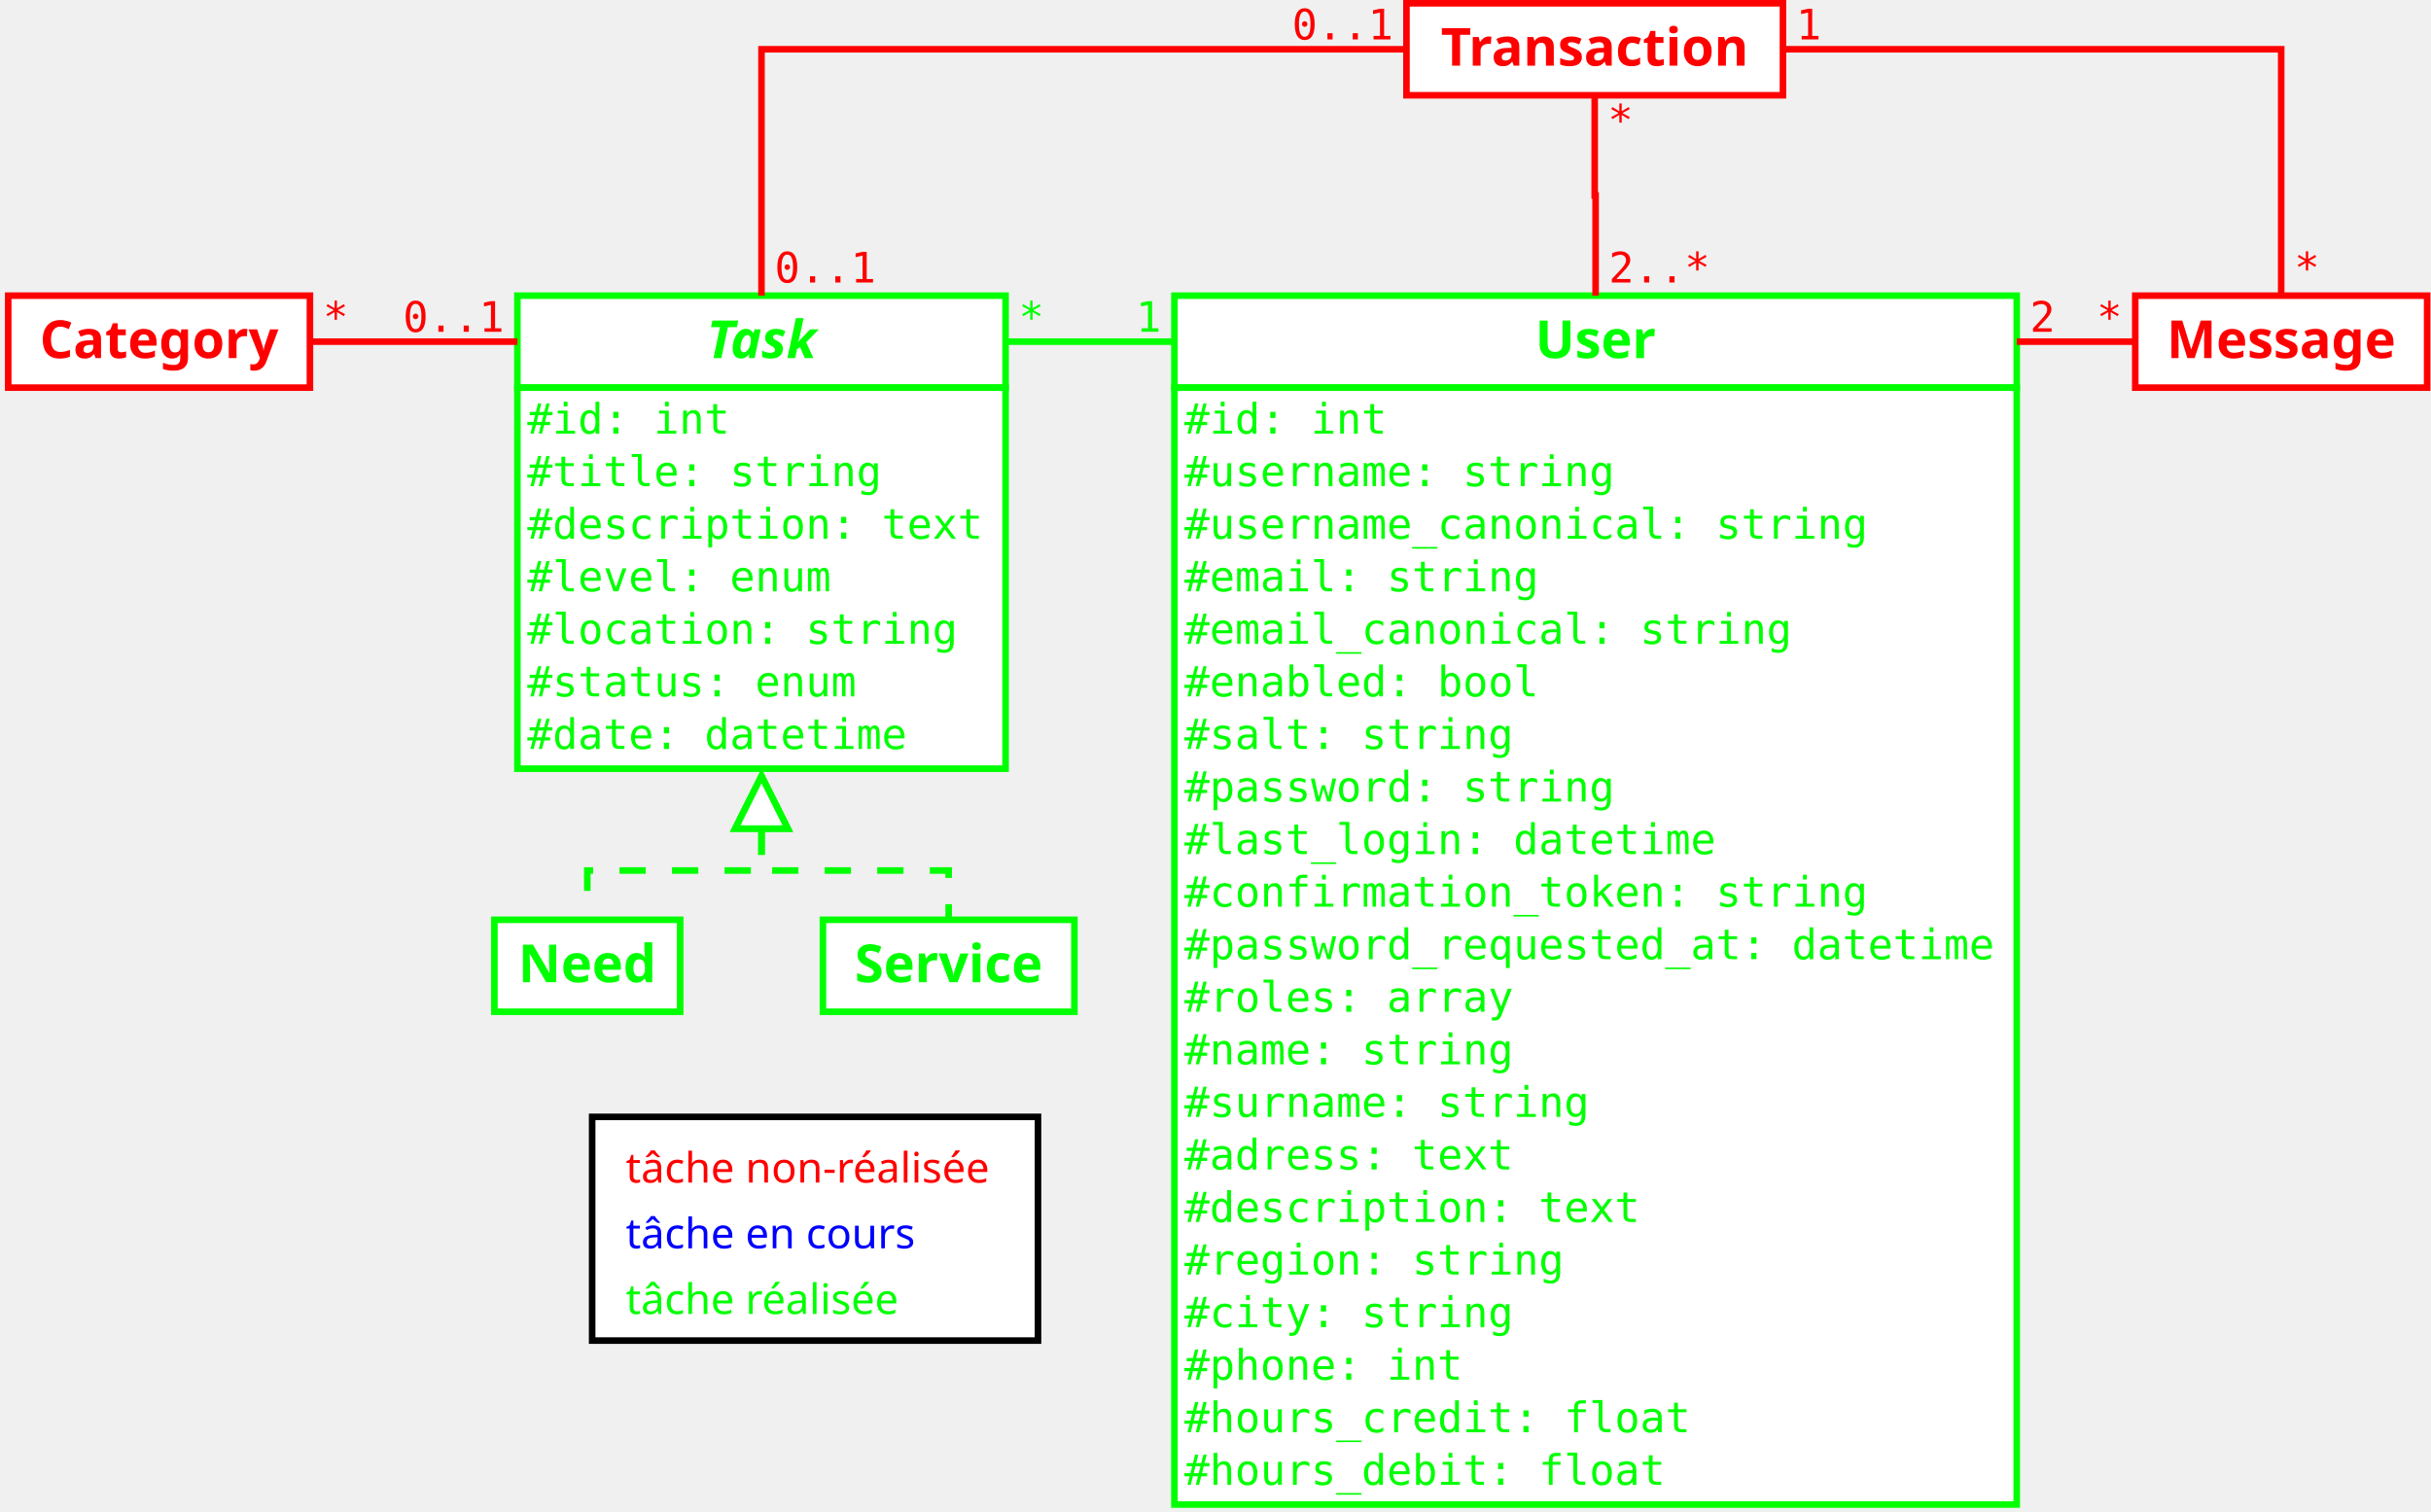
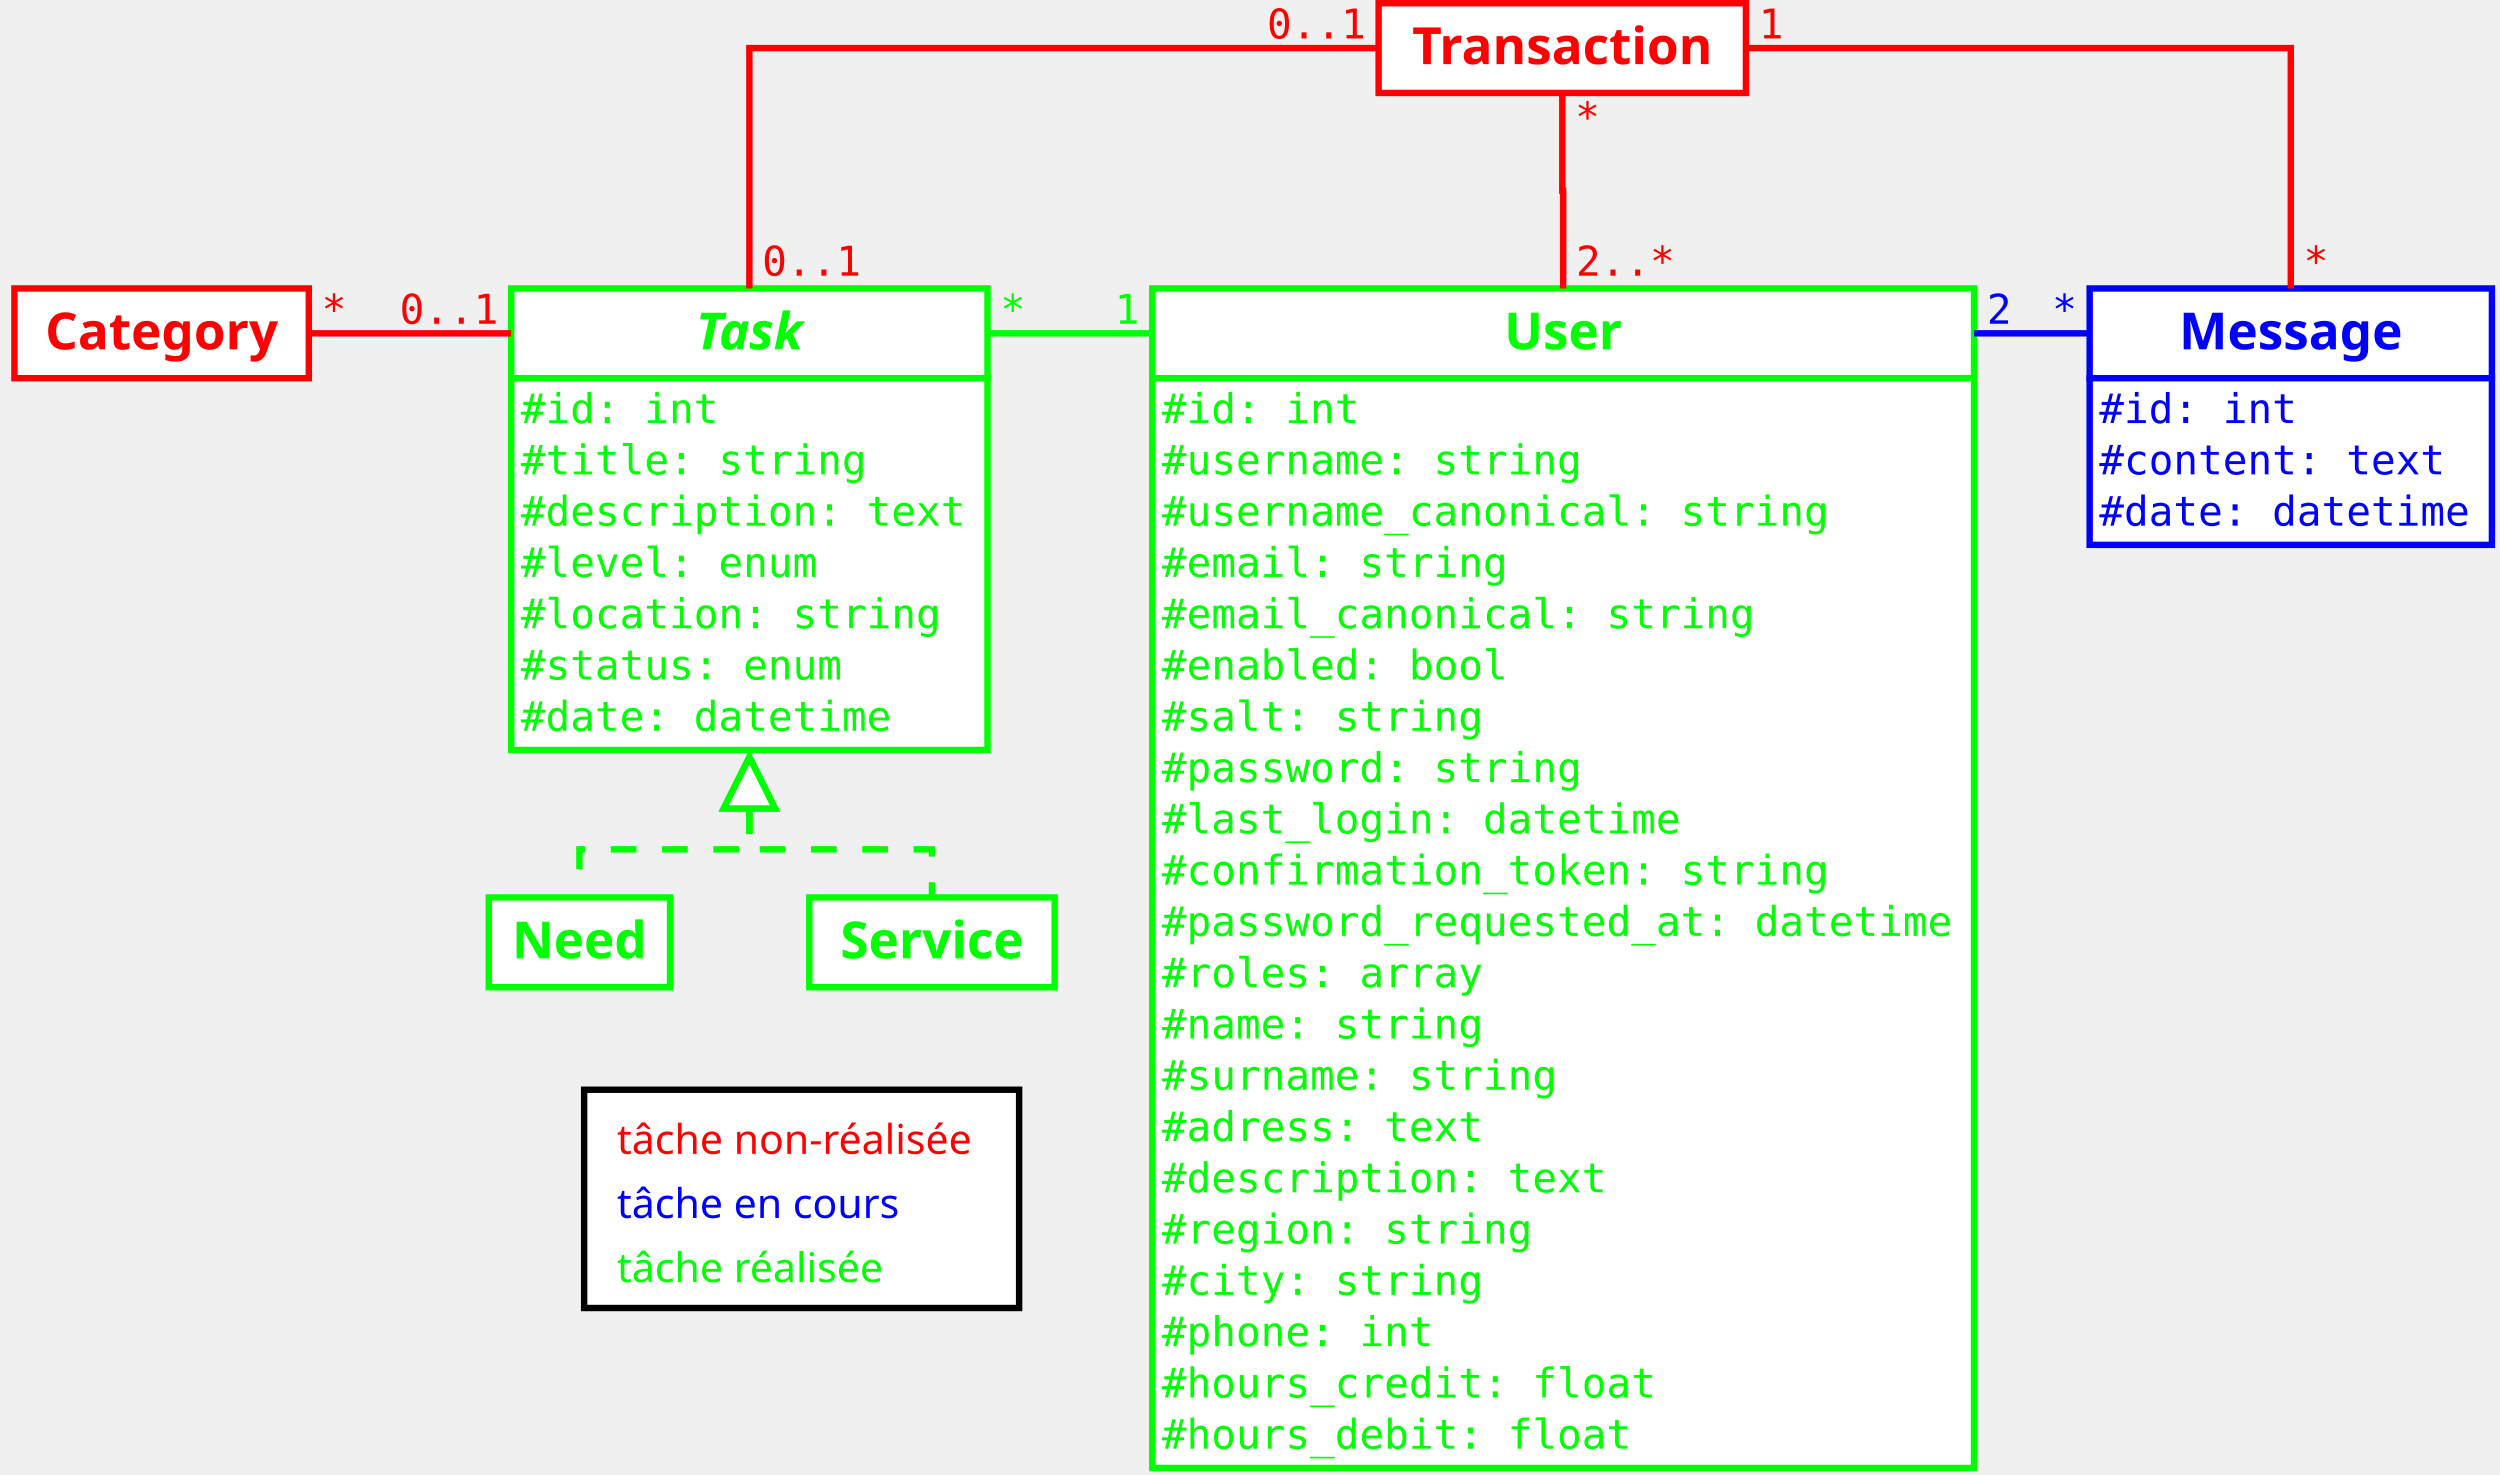
- <svg xmlns="http://www.w3.org/2000/svg" width="37cm" height="23cm" viewBox="230 -30 739 460">
+ <svg xmlns="http://www.w3.org/2000/svg" width="39cm" height="23cm" viewBox="230 -30 775 460">
  <g>
    <rect style="fill: #ffffff" x="409.752" y="310" width="135.713" height="68.097" />
    <rect style="fill: none; fill-opacity:0; stroke-width: 2; stroke: #000000" x="409.752" y="310" width="135.713" height="68.097" />
  </g>
  <g>
    <rect style="fill: #ffffff" x="587" y="60" width="256.4" height="28" />
    <rect style="fill: none; fill-opacity:0; stroke-width: 2; stroke: #00ff00" x="587" y="60" width="256.4" height="28" />
    <text font-size="16" style="fill: #00ff00;text-anchor:middle;font-family:sans-serif;font-style:normal;font-weight:700" x="715.2" y="79">User</text>
    <rect style="fill: #ffffff" x="587" y="88" width="256.4" height="340" />
    <rect style="fill: none; fill-opacity:0; stroke-width: 2; stroke: #00ff00" x="587" y="88" width="256.4" height="340" />
    <text font-size="12.8" style="fill: #00ff00;text-anchor:start;font-family:monospace;font-style:normal;font-weight:normal" x="590" y="102">#id: int</text>
    <text font-size="12.8" style="fill: #00ff00;text-anchor:start;font-family:monospace;font-style:normal;font-weight:normal" x="590" y="118">#username: string</text>
    <text font-size="12.8" style="fill: #00ff00;text-anchor:start;font-family:monospace;font-style:normal;font-weight:normal" x="590" y="134">#username_canonical: string</text>
    <text font-size="12.8" style="fill: #00ff00;text-anchor:start;font-family:monospace;font-style:normal;font-weight:normal" x="590" y="150">#email: string</text>
    <text font-size="12.8" style="fill: #00ff00;text-anchor:start;font-family:monospace;font-style:normal;font-weight:normal" x="590" y="166">#email_canonical: string</text>
    <text font-size="12.8" style="fill: #00ff00;text-anchor:start;font-family:monospace;font-style:normal;font-weight:normal" x="590" y="182">#enabled: bool</text>
    <text font-size="12.8" style="fill: #00ff00;text-anchor:start;font-family:monospace;font-style:normal;font-weight:normal" x="590" y="198">#salt: string</text>
    <text font-size="12.8" style="fill: #00ff00;text-anchor:start;font-family:monospace;font-style:normal;font-weight:normal" x="590" y="214">#password: string</text>
    <text font-size="12.8" style="fill: #00ff00;text-anchor:start;font-family:monospace;font-style:normal;font-weight:normal" x="590" y="230">#last_login: datetime</text>
    <text font-size="12.8" style="fill: #00ff00;text-anchor:start;font-family:monospace;font-style:normal;font-weight:normal" x="590" y="246">#confirmation_token: string</text>
    <text font-size="12.8" style="fill: #00ff00;text-anchor:start;font-family:monospace;font-style:normal;font-weight:normal" x="590" y="262">#password_requested_at: datetime</text>
    <text font-size="12.8" style="fill: #00ff00;text-anchor:start;font-family:monospace;font-style:normal;font-weight:normal" x="590" y="278">#roles: array</text>
    <text font-size="12.8" style="fill: #00ff00;text-anchor:start;font-family:monospace;font-style:normal;font-weight:normal" x="590" y="294">#name: string</text>
    <text font-size="12.8" style="fill: #00ff00;text-anchor:start;font-family:monospace;font-style:normal;font-weight:normal" x="590" y="310">#surname: string</text>
    <text font-size="12.8" style="fill: #00ff00;text-anchor:start;font-family:monospace;font-style:normal;font-weight:normal" x="590" y="326">#adress: text</text>
    <text font-size="12.8" style="fill: #00ff00;text-anchor:start;font-family:monospace;font-style:normal;font-weight:normal" x="590" y="342">#description: text</text>
    <text font-size="12.8" style="fill: #00ff00;text-anchor:start;font-family:monospace;font-style:normal;font-weight:normal" x="590" y="358">#region: string</text>
    <text font-size="12.8" style="fill: #00ff00;text-anchor:start;font-family:monospace;font-style:normal;font-weight:normal" x="590" y="374">#city: string</text>
    <text font-size="12.8" style="fill: #00ff00;text-anchor:start;font-family:monospace;font-style:normal;font-weight:normal" x="590" y="390">#phone: int</text>
    <text font-size="12.8" style="fill: #00ff00;text-anchor:start;font-family:monospace;font-style:normal;font-weight:normal" x="590" y="406">#hours_credit: float</text>
    <text font-size="12.8" style="fill: #00ff00;text-anchor:start;font-family:monospace;font-style:normal;font-weight:normal" x="590" y="422">#hours_debit: float</text>
  </g>
  <g>
    <rect style="fill: #ffffff" x="480" y="250" width="76.55" height="28" />
    <rect style="fill: none; fill-opacity:0; stroke-width: 2; stroke: #00ff00" x="480" y="250" width="76.55" height="28" />
    <text font-size="16" style="fill: #00ff00;text-anchor:middle;font-family:sans-serif;font-style:normal;font-weight:700" x="518.275" y="269">Service</text>
  </g>
  <g>
    <rect style="fill: #ffffff" x="380" y="250" width="56.55" height="28" />
    <rect style="fill: none; fill-opacity:0; stroke-width: 2; stroke: #00ff00" x="380" y="250" width="56.55" height="28" />
    <text font-size="16" style="fill: #00ff00;text-anchor:middle;font-family:sans-serif;font-style:normal;font-weight:700" x="408.275" y="269">Need</text>
  </g>
  <g>
-     <rect style="fill: #ffffff" x="879.476" y="60" width="88.85" height="28" />
-     <rect style="fill: none; fill-opacity:0; stroke-width: 2; stroke: #ff0000" x="879.476" y="60" width="88.85" height="28" />
-     <text font-size="16" style="fill: #ff0000;text-anchor:middle;font-family:sans-serif;font-style:normal;font-weight:700" x="923.901" y="79">Message</text>
+     <rect style="fill: #ffffff" x="879.476" y="60" width="125.5" height="28" />
+     <rect style="fill: none; fill-opacity:0; stroke-width: 2; stroke: #0000ff" x="879.476" y="60" width="125.5" height="28" />
+     <text font-size="16" style="fill: #0000ff;text-anchor:middle;font-family:sans-serif;font-style:normal;font-weight:700" x="942.226" y="79">Message</text>
+     <rect style="fill: #ffffff" x="879.476" y="88" width="125.5" height="52" />
+     <rect style="fill: none; fill-opacity:0; stroke-width: 2; stroke: #0000ff" x="879.476" y="88" width="125.5" height="52" />
+     <text font-size="12.8" style="fill: #0000ff;text-anchor:start;font-family:monospace;font-style:normal;font-weight:normal" x="882.476" y="102">#id: int</text>
+     <text font-size="12.8" style="fill: #0000ff;text-anchor:start;font-family:monospace;font-style:normal;font-weight:normal" x="882.476" y="118">#content: text</text>
+     <text font-size="12.8" style="fill: #0000ff;text-anchor:start;font-family:monospace;font-style:normal;font-weight:normal" x="882.476" y="134">#date: datetime</text>
  </g>
  <g>
    <rect style="fill: #ffffff" x="657.63" y="-29" width="114.6" height="28" />
    <rect style="fill: none; fill-opacity:0; stroke-width: 2; stroke: #ff0000" x="657.63" y="-29" width="114.6" height="28" />
    <text font-size="16" style="fill: #ff0000;text-anchor:middle;font-family:sans-serif;font-style:normal;font-weight:700" x="714.93" y="-10">Transaction</text>
  </g>
  <g>
    <rect style="fill: #ffffff" x="387" y="60" width="148.6" height="28" />
    <rect style="fill: none; fill-opacity:0; stroke-width: 2; stroke: #00ff00" x="387" y="60" width="148.6" height="28" />
    <text font-size="16" style="fill: #00ff00;text-anchor:middle;font-family:sans-serif;font-style:italic;font-weight:700" x="461.3" y="79">Task</text>
    <rect style="fill: #ffffff" x="387" y="88" width="148.6" height="116" />
    <rect style="fill: none; fill-opacity:0; stroke-width: 2; stroke: #00ff00" x="387" y="88" width="148.6" height="116" />
    <text font-size="12.8" style="fill: #00ff00;text-anchor:start;font-family:monospace;font-style:normal;font-weight:normal" x="390" y="102">#id: int</text>
    <text font-size="12.8" style="fill: #00ff00;text-anchor:start;font-family:monospace;font-style:normal;font-weight:normal" x="390" y="118">#title: string</text>
    <text font-size="12.8" style="fill: #00ff00;text-anchor:start;font-family:monospace;font-style:normal;font-weight:normal" x="390" y="134">#description: text</text>
    <text font-size="12.8" style="fill: #00ff00;text-anchor:start;font-family:monospace;font-style:normal;font-weight:normal" x="390" y="150">#level: enum</text>
    <text font-size="12.8" style="fill: #00ff00;text-anchor:start;font-family:monospace;font-style:normal;font-weight:normal" x="390" y="166">#location: string</text>
    <text font-size="12.8" style="fill: #00ff00;text-anchor:start;font-family:monospace;font-style:normal;font-weight:normal" x="390" y="182">#status: enum</text>
    <text font-size="12.8" style="fill: #00ff00;text-anchor:start;font-family:monospace;font-style:normal;font-weight:normal" x="390" y="198">#date: datetime</text>
  </g>
  <g>
    <polyline style="fill: none; fill-opacity:0; stroke-width: 2; stroke-dasharray: 8; stroke: #00ff00" points="461.3,222.236 461.3,235 518.275,235 518.275,250 " />
    <polygon style="fill: #ffffff" points="469.3,222.236 461.3,206.236 453.3,222.236 " />
    <polygon style="fill: none; fill-opacity:0; stroke-width: 2; stroke: #00ff00" points="469.3,222.236 461.3,206.236 453.3,222.236 " />
  </g>
  <g>
    <polyline style="fill: none; fill-opacity:0; stroke-width: 2; stroke-dasharray: 8; stroke: #00ff00" points="461.3,222.236 461.3,235 408.275,235 408.275,250 " />
    <polygon style="fill: #ffffff" points="469.3,222.236 461.3,206.236 453.3,222.236 " />
    <polygon style="fill: none; fill-opacity:0; stroke-width: 2; stroke: #00ff00" points="469.3,222.236 461.3,206.236 453.3,222.236 " />
  </g>
  <g>
    <polyline style="fill: none; fill-opacity:0; stroke-width: 2; stroke: #ff0000" points="714.93,-1 714.93,29.5 715.2,29.5 715.2,60 " />
    <text font-size="12.8" style="fill: #ff0000;text-anchor:middle;font-family:monospace;font-style:normal;font-weight:normal" x="715.065" y="26.5" />
    <text font-size="12.8" style="fill: #ff0000;text-anchor:start;font-family:monospace;font-style:normal;font-weight:normal" x="718.93" y="11">*</text>
    <text font-size="12.8" style="fill: #ff0000;text-anchor:start;font-family:monospace;font-style:normal;font-weight:normal" x="719.2" y="56">2..*</text>
  </g>
  <g>
    <polyline style="fill: none; fill-opacity:0; stroke-width: 2; stroke: #00ff00" points="535.6,74 544,74 544,74 587,74 " />
    <text font-size="12.8" style="fill: #00ff00;text-anchor:middle;font-family:monospace;font-style:normal;font-weight:normal" x="544" y="71" />
    <text font-size="12.8" style="fill: #00ff00;text-anchor:start;font-family:monospace;font-style:normal;font-weight:normal" x="539.6" y="71">*</text>
    <text font-size="12.8" style="fill: #00ff00;text-anchor:end;font-family:monospace;font-style:normal;font-weight:normal" x="583" y="71">1</text>
  </g>
  <g>
    <polyline style="fill: none; fill-opacity:0; stroke-width: 2; stroke: #ff0000" points="657.63,-15 461.3,-15 461.3,60 " />
    <text font-size="12.8" style="fill: #ff0000;text-anchor:middle;font-family:monospace;font-style:normal;font-weight:normal" x="559.465" y="-18" />
    <text font-size="12.8" style="fill: #ff0000;text-anchor:end;font-family:monospace;font-style:normal;font-weight:normal" x="653.63" y="-18">0..1</text>
    <text font-size="12.8" style="fill: #ff0000;text-anchor:start;font-family:monospace;font-style:normal;font-weight:normal" x="465.3" y="56">0..1</text>
  </g>
  <text font-size="12.8" style="fill: #ff0000;text-anchor:start;font-family:sans-serif;font-style:normal;font-weight:normal" x="420" y="330">
    <tspan x="420" y="330">tâche non-réalisée</tspan>
  </text>
  <text font-size="12.8" style="fill: #0000ff;text-anchor:start;font-family:sans-serif;font-style:normal;font-weight:normal" x="420" y="350">
    <tspan x="420" y="350">tâche en cours</tspan>
  </text>
  <text font-size="12.8" style="fill: #00ff00;text-anchor:start;font-family:sans-serif;font-style:normal;font-weight:normal" x="420" y="370">
    <tspan x="420" y="370">tâche réalisée</tspan>
  </text>
  <g>
-     <polyline style="fill: none; fill-opacity:0; stroke-width: 2; stroke: #ff0000" points="879.476,74 864,74 864,74 843.4,74 " />
-     <text font-size="12.8" style="fill: #ff0000;text-anchor:middle;font-family:monospace;font-style:normal;font-weight:normal" x="864" y="71" />
-     <text font-size="12.8" style="fill: #ff0000;text-anchor:end;font-family:monospace;font-style:normal;font-weight:normal" x="875.476" y="71">*</text>
-     <text font-size="12.8" style="fill: #ff0000;text-anchor:start;font-family:monospace;font-style:normal;font-weight:normal" x="847.4" y="71">2</text>
+     <polyline style="fill: none; fill-opacity:0; stroke-width: 2; stroke: #0000ff" points="879.476,74 864,74 864,74 843.4,74 " />
+     <text font-size="12.8" style="fill: #0000ff;text-anchor:middle;font-family:monospace;font-style:normal;font-weight:normal" x="864" y="71" />
+     <text font-size="12.8" style="fill: #0000ff;text-anchor:end;font-family:monospace;font-style:normal;font-weight:normal" x="875.476" y="71">*</text>
+     <text font-size="12.8" style="fill: #0000ff;text-anchor:start;font-family:monospace;font-style:normal;font-weight:normal" x="847.4" y="71">2</text>
  </g>
  <g>
-     <polyline style="fill: none; fill-opacity:0; stroke-width: 2; stroke: #ff0000" points="923.901,60 923.901,-15 772.23,-15 " />
-     <text font-size="12.8" style="fill: #ff0000;text-anchor:middle;font-family:monospace;font-style:normal;font-weight:normal" x="848.065" y="-18" />
-     <text font-size="12.8" style="fill: #ff0000;text-anchor:start;font-family:monospace;font-style:normal;font-weight:normal" x="927.901" y="56">*</text>
+     <polyline style="fill: none; fill-opacity:0; stroke-width: 2; stroke: #ff0000" points="942.226,60 942.226,-15 772.23,-15 " />
+     <text font-size="12.8" style="fill: #ff0000;text-anchor:middle;font-family:monospace;font-style:normal;font-weight:normal" x="857.228" y="-18" />
+     <text font-size="12.8" style="fill: #ff0000;text-anchor:start;font-family:monospace;font-style:normal;font-weight:normal" x="946.226" y="56">*</text>
    <text font-size="12.8" style="fill: #ff0000;text-anchor:start;font-family:monospace;font-style:normal;font-weight:normal" x="776.23" y="-18">1</text>
  </g>
  <g>
    <rect style="fill: #ffffff" x="232" y="60" width="91.85" height="28" />
    <rect style="fill: none; fill-opacity:0; stroke-width: 2; stroke: #ff0000" x="232" y="60" width="91.85" height="28" />
    <text font-size="16" style="fill: #ff0000;text-anchor:middle;font-family:sans-serif;font-style:normal;font-weight:700" x="277.925" y="79">Category</text>
  </g>
  <g>
    <polyline style="fill: none; fill-opacity:0; stroke-width: 2; stroke: #ff0000" points="323.85,74 324.85,74 386,74 387,74 " />
    <text font-size="12.8" style="fill: #ff0000;text-anchor:middle;font-family:monospace;font-style:normal;font-weight:normal" x="355.425" y="71" />
    <text font-size="12.8" style="fill: #ff0000;text-anchor:start;font-family:monospace;font-style:normal;font-weight:normal" x="327.85" y="71">*</text>
    <text font-size="12.8" style="fill: #ff0000;text-anchor:end;font-family:monospace;font-style:normal;font-weight:normal" x="383" y="71">0..1</text>
  </g>
</svg>
